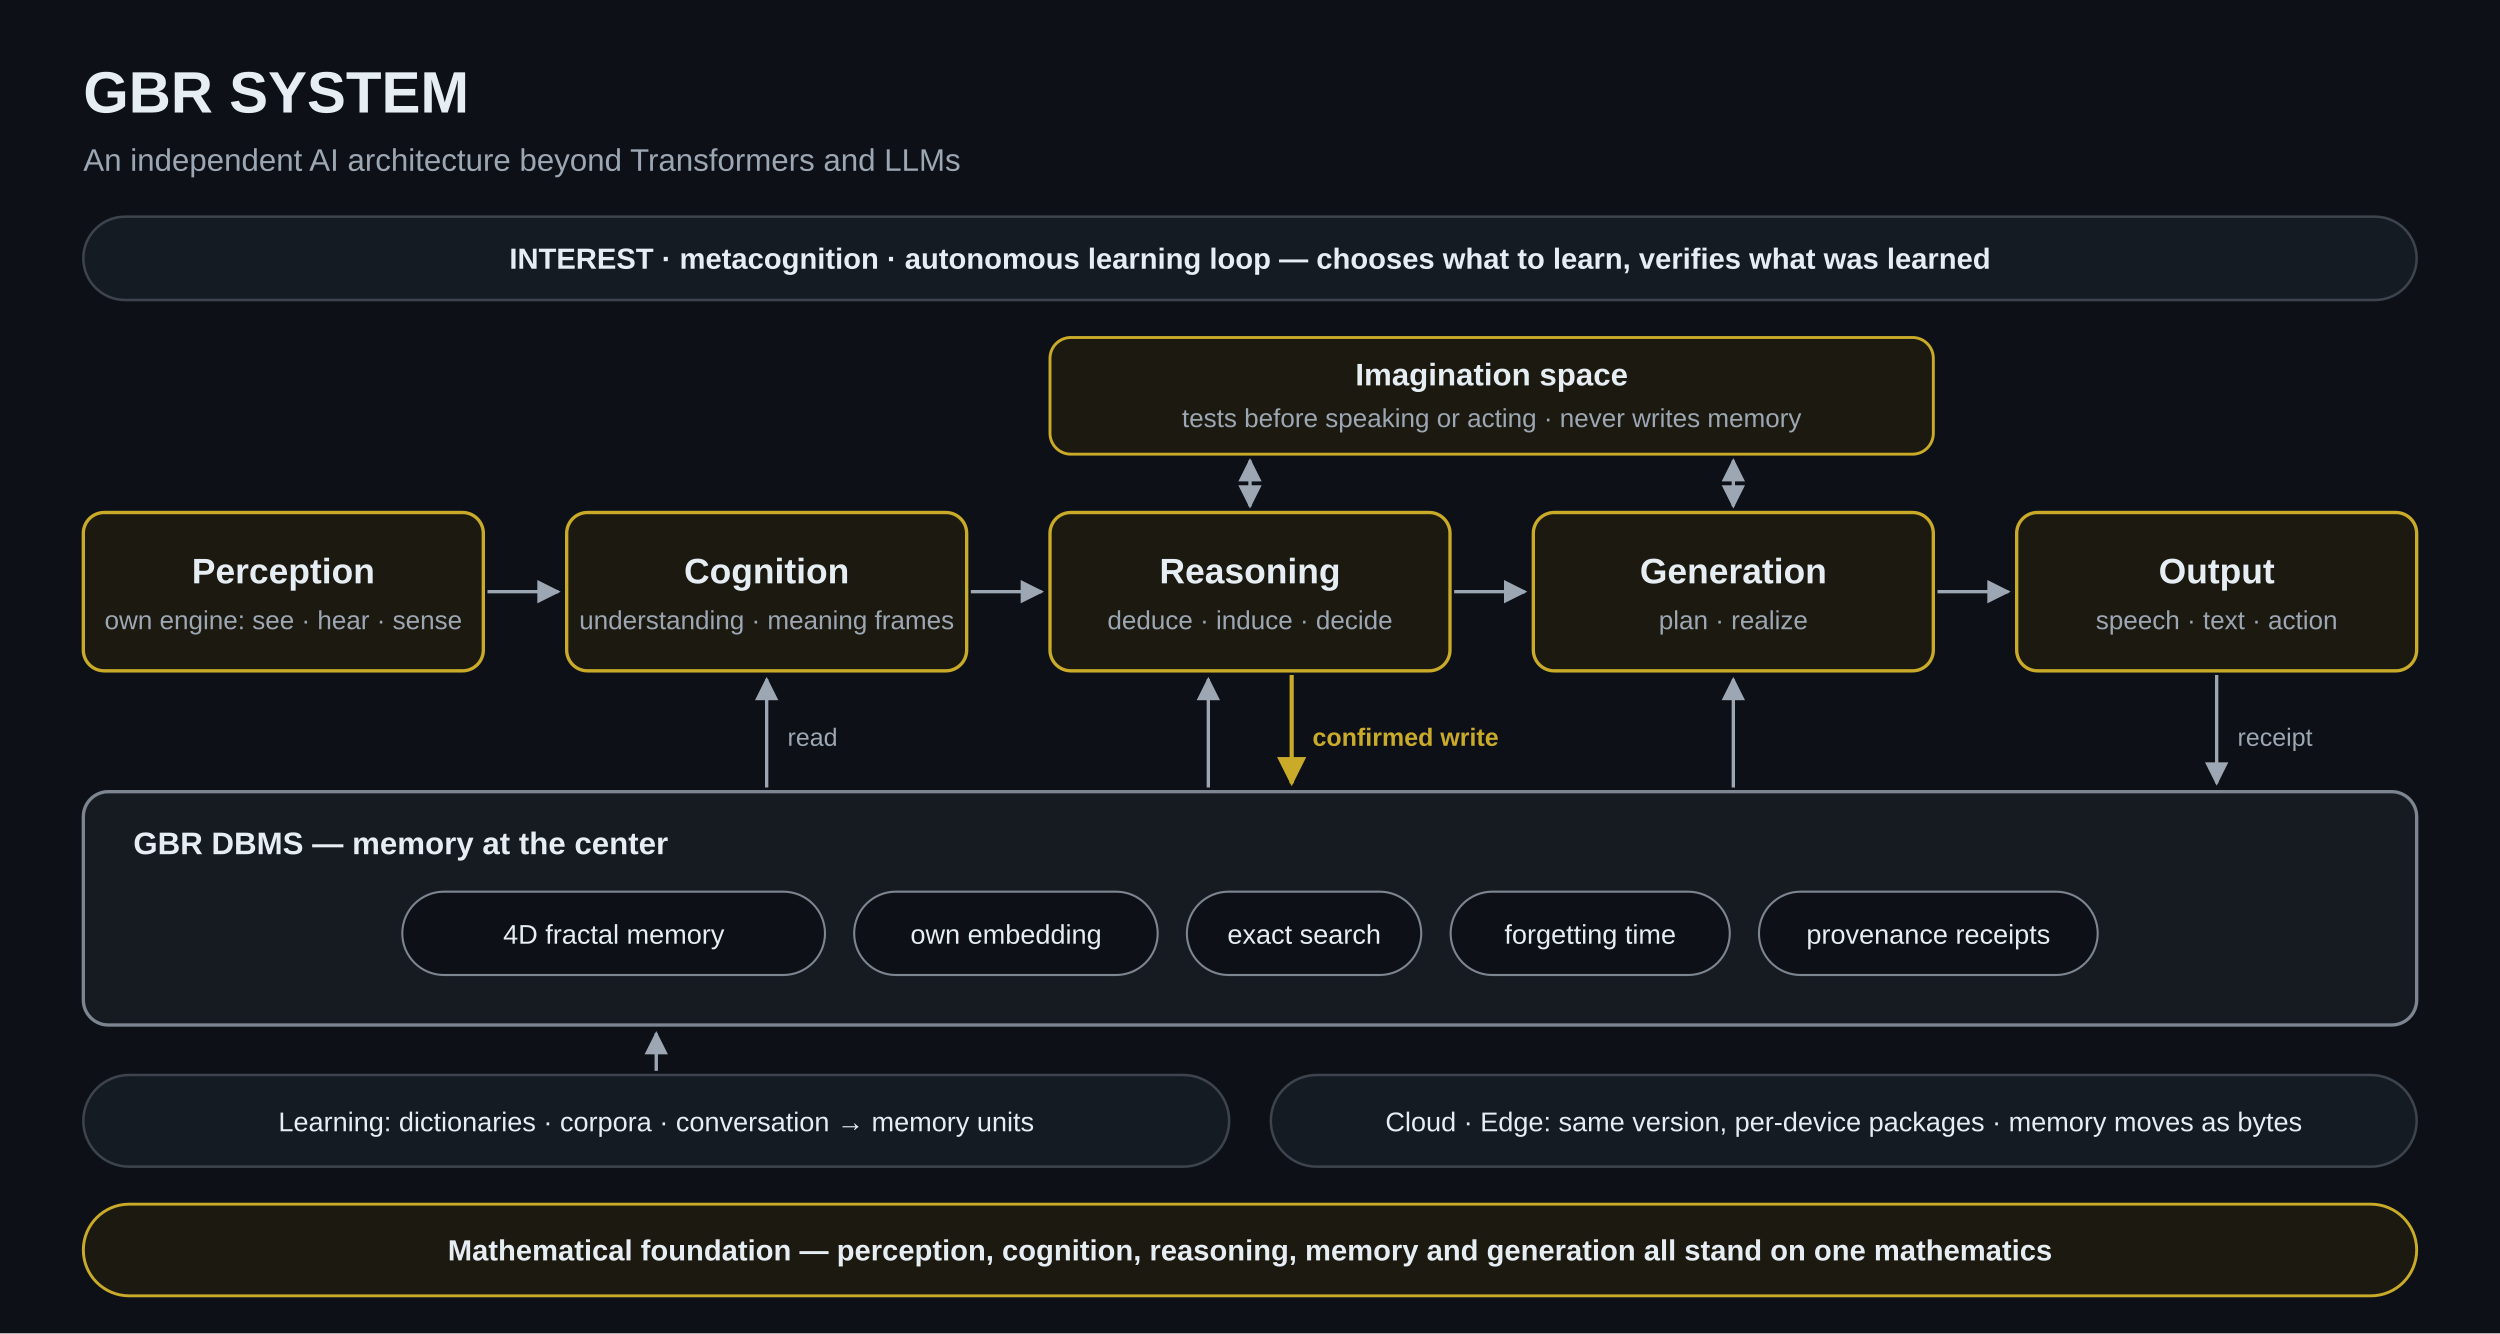
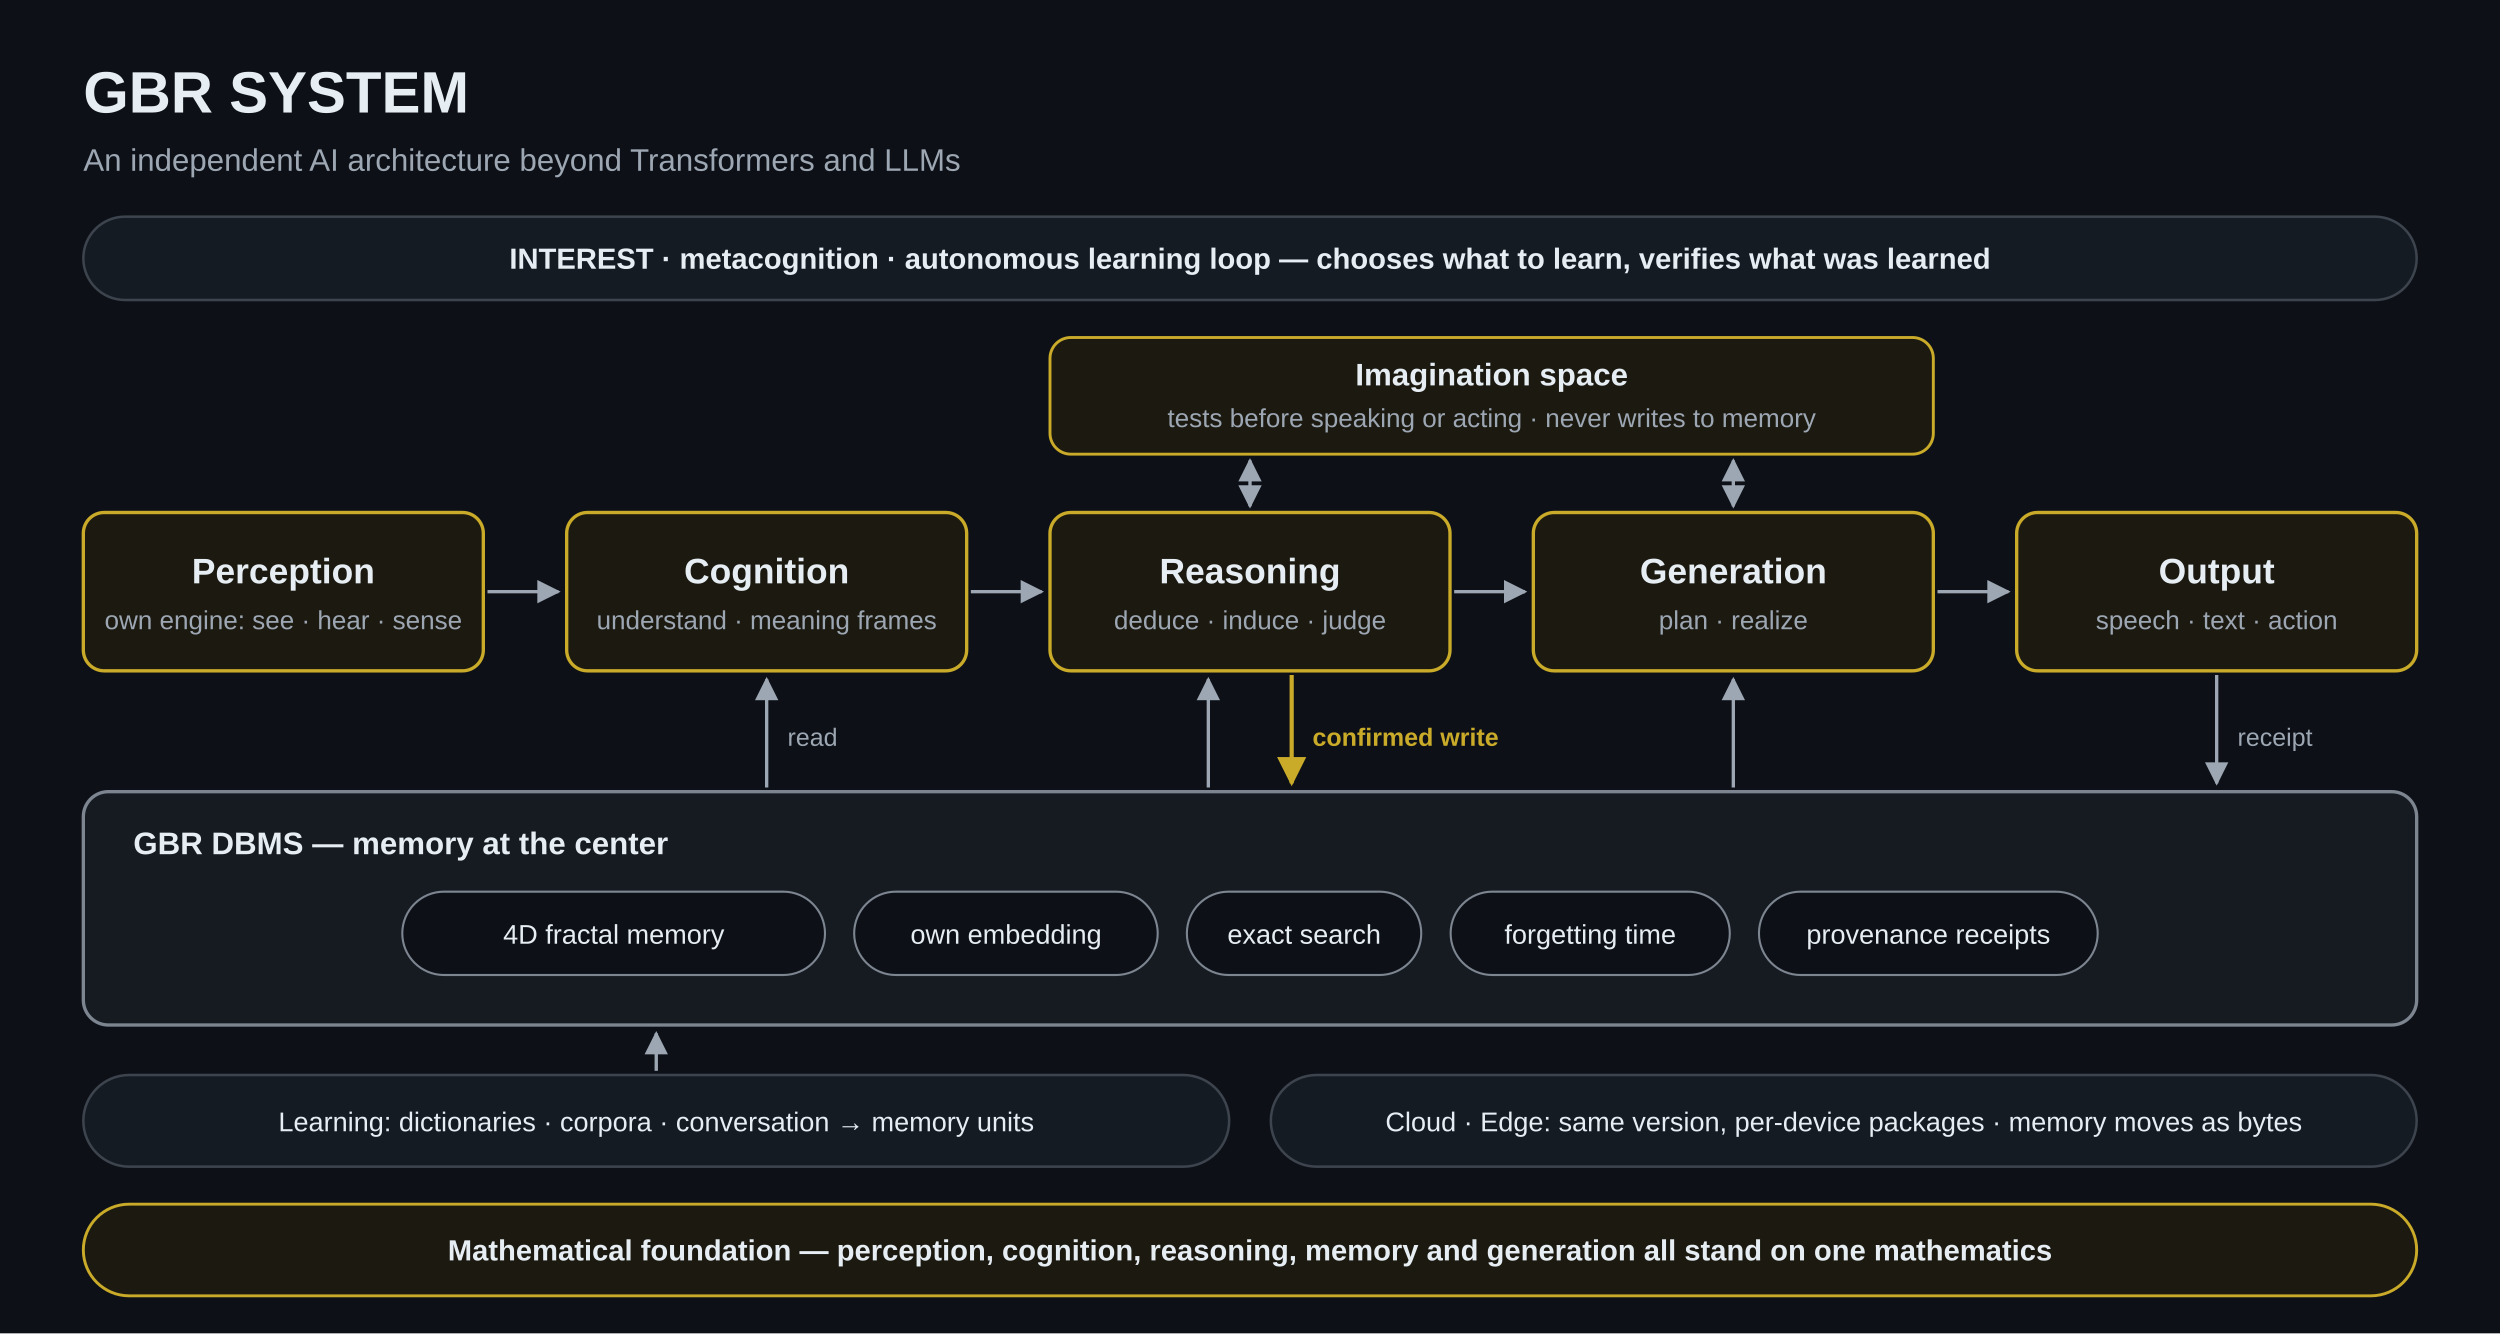
<svg xmlns="http://www.w3.org/2000/svg" viewBox="0 0 1200 640" width="1200" height="640" font-family="'Segoe UI', -apple-system, BlinkMacSystemFont, 'Helvetica Neue', Arial, 'Apple SD Gothic Neo', 'Malgun Gothic', 'Noto Sans KR', sans-serif">
  <defs>
    <marker id="a-9da7b3" viewBox="0 0 10 10" refX="9" refY="5" markerWidth="7" markerHeight="7" orient="auto-start-reverse">
      <path d="M0,0 L10,5 L0,10 z" fill="#9da7b3" />
    </marker>
    <marker id="a-caab29" viewBox="0 0 10 10" refX="9" refY="5" markerWidth="7" markerHeight="7" orient="auto-start-reverse">
      <path d="M0,0 L10,5 L0,10 z" fill="#caab29" />
    </marker>
  </defs>
  <rect width="1200" height="640" fill="#0d1117" />
  <text x="40" y="54" text-anchor="start" font-size="28" font-weight="700" fill="#e6edf3">GBR SYSTEM</text>
  <text x="40" y="82" text-anchor="start" font-size="15" font-weight="400" fill="#9da7b3">An independent AI architecture beyond Transformers and LLMs</text>
  <rect x="40" y="104" width="1120" height="40" rx="20" fill="#151b23" stroke="#3d444d" stroke-width="1.2" />
  <text x="600" y="129" text-anchor="middle" font-size="14" font-weight="600" fill="#e6edf3">INTEREST · metacognition · autonomous learning loop — chooses what to learn, verifies what was learned</text>
  <rect x="504" y="162" width="424" height="56" rx="10" fill="#1b1910" stroke="#caab29" stroke-width="1.4" />
  <text x="716" y="185" text-anchor="middle" font-size="15" font-weight="600" fill="#e6edf3">Imagination space</text>
-   <text x="716" y="205" text-anchor="middle" font-size="12.5" font-weight="400" fill="#9da7b3">tests before speaking or acting · never writes memory</text>
+   <text x="716" y="205" text-anchor="middle" font-size="12.5" font-weight="400" fill="#9da7b3">tests before speaking or acting · never writes to memory</text>
  <rect x="40" y="246" width="192" height="76" rx="10" fill="#1b1910" stroke="#caab29" stroke-width="1.6" />
  <text x="136" y="280" text-anchor="middle" font-size="17" font-weight="600" fill="#e6edf3">Perception</text>
  <text x="136" y="302" text-anchor="middle" font-size="12.5" font-weight="400" fill="#9da7b3">own engine: see · hear · sense</text>
  <rect x="272" y="246" width="192" height="76" rx="10" fill="#1b1910" stroke="#caab29" stroke-width="1.6" />
  <text x="368" y="280" text-anchor="middle" font-size="17" font-weight="600" fill="#e6edf3">Cognition</text>
-   <text x="368" y="302" text-anchor="middle" font-size="12.5" font-weight="400" fill="#9da7b3">understanding · meaning frames</text>
+   <text x="368" y="302" text-anchor="middle" font-size="12.5" font-weight="400" fill="#9da7b3">understand · meaning frames</text>
  <rect x="504" y="246" width="192" height="76" rx="10" fill="#1b1910" stroke="#caab29" stroke-width="1.6" />
  <text x="600" y="280" text-anchor="middle" font-size="17" font-weight="600" fill="#e6edf3">Reasoning</text>
-   <text x="600" y="302" text-anchor="middle" font-size="12.5" font-weight="400" fill="#9da7b3">deduce · induce · decide</text>
+   <text x="600" y="302" text-anchor="middle" font-size="12.5" font-weight="400" fill="#9da7b3">deduce · induce · judge</text>
  <rect x="736" y="246" width="192" height="76" rx="10" fill="#1b1910" stroke="#caab29" stroke-width="1.6" />
  <text x="832" y="280" text-anchor="middle" font-size="17" font-weight="600" fill="#e6edf3">Generation</text>
  <text x="832" y="302" text-anchor="middle" font-size="12.5" font-weight="400" fill="#9da7b3">plan · realize</text>
  <rect x="968" y="246" width="192" height="76" rx="10" fill="#1b1910" stroke="#caab29" stroke-width="1.6" />
  <text x="1064" y="280" text-anchor="middle" font-size="17" font-weight="600" fill="#e6edf3">Output</text>
  <text x="1064" y="302" text-anchor="middle" font-size="12.5" font-weight="400" fill="#9da7b3">speech · text · action</text>
  <path d="M234,284 H268" fill="none" stroke="#9da7b3" stroke-width="1.6" marker-end="url(#a-9da7b3)" />
  <path d="M466,284 H500" fill="none" stroke="#9da7b3" stroke-width="1.6" marker-end="url(#a-9da7b3)" />
  <path d="M698,284 H732" fill="none" stroke="#9da7b3" stroke-width="1.6" marker-end="url(#a-9da7b3)" />
  <path d="M930,284 H964" fill="none" stroke="#9da7b3" stroke-width="1.6" marker-end="url(#a-9da7b3)" />
  <path d="M600,221 V243" fill="none" stroke="#9da7b3" stroke-width="1.6" marker-end="url(#a-9da7b3)" marker-start="url(#a-9da7b3)" />
  <path d="M832,221 V243" fill="none" stroke="#9da7b3" stroke-width="1.6" marker-end="url(#a-9da7b3)" marker-start="url(#a-9da7b3)" />
  <rect x="40" y="380" width="1120" height="112" rx="12" fill="#161b22" stroke="#7d8590" stroke-width="1.6" />
  <text x="64" y="410" text-anchor="start" font-size="15" font-weight="700" fill="#e6edf3">GBR DBMS — memory at the center</text>
  <rect x="193.1" y="428" width="202.9" height="40" rx="20" fill="#0d1117" stroke="#7d8590" stroke-width="1" />
  <text x="294.6" y="453" text-anchor="middle" font-size="13" font-weight="400" fill="#e6edf3">4D fractal memory</text>
  <rect x="410.0" y="428" width="145.7" height="40" rx="20" fill="#0d1117" stroke="#7d8590" stroke-width="1" />
  <text x="482.9" y="453" text-anchor="middle" font-size="13" font-weight="400" fill="#e6edf3">own embedding</text>
  <rect x="569.7" y="428" width="112.5" height="40" rx="20" fill="#0d1117" stroke="#7d8590" stroke-width="1" />
  <text x="626.0" y="453" text-anchor="middle" font-size="13" font-weight="400" fill="#e6edf3">exact search</text>
  <rect x="696.3" y="428" width="134.0" height="40" rx="20" fill="#0d1117" stroke="#7d8590" stroke-width="1" />
  <text x="763.3" y="453" text-anchor="middle" font-size="13" font-weight="400" fill="#e6edf3">forgetting time</text>
  <rect x="844.3" y="428" width="162.6" height="40" rx="20" fill="#0d1117" stroke="#7d8590" stroke-width="1" />
  <text x="925.6" y="453" text-anchor="middle" font-size="13" font-weight="400" fill="#e6edf3">provenance receipts</text>
  <path d="M368,378 V326" fill="none" stroke="#9da7b3" stroke-width="1.6" marker-end="url(#a-9da7b3)" />
  <path d="M580,378 V326" fill="none" stroke="#9da7b3" stroke-width="1.6" marker-end="url(#a-9da7b3)" />
  <path d="M832,378 V326" fill="none" stroke="#9da7b3" stroke-width="1.6" marker-end="url(#a-9da7b3)" />
  <text x="378" y="358" text-anchor="start" font-size="12" font-weight="400" fill="#9da7b3">read</text>
  <path d="M620,324 V376" fill="none" stroke="#caab29" stroke-width="2" marker-end="url(#a-caab29)" />
  <text x="630" y="358" text-anchor="start" font-size="12" font-weight="600" fill="#caab29">confirmed write</text>
  <path d="M1064,324 V376" fill="none" stroke="#9da7b3" stroke-width="1.6" marker-end="url(#a-9da7b3)" />
  <text x="1074" y="358" text-anchor="start" font-size="12" font-weight="400" fill="#9da7b3">receipt</text>
  <rect x="40" y="516" width="550" height="44" rx="22" fill="#151b23" stroke="#3d444d" stroke-width="1.2" />
  <text x="315" y="543" text-anchor="middle" font-size="13" font-weight="400" fill="#e6edf3">Learning: dictionaries · corpora · conversation → memory units</text>
  <path d="M315,514 V496" fill="none" stroke="#9da7b3" stroke-width="1.6" marker-end="url(#a-9da7b3)" />
  <rect x="610" y="516" width="550" height="44" rx="22" fill="#151b23" stroke="#3d444d" stroke-width="1.2" />
  <text x="885" y="543" text-anchor="middle" font-size="13" font-weight="400" fill="#e6edf3">Cloud · Edge: same version, per-device packages · memory moves as bytes</text>
  <rect x="40" y="578" width="1120" height="44" rx="22" fill="#1b1910" stroke="#caab29" stroke-width="1.4" />
  <text x="600" y="605" text-anchor="middle" font-size="14" font-weight="600" fill="#e6edf3">Mathematical foundation — perception, cognition, reasoning, memory and generation all stand on one mathematics</text>
</svg>
